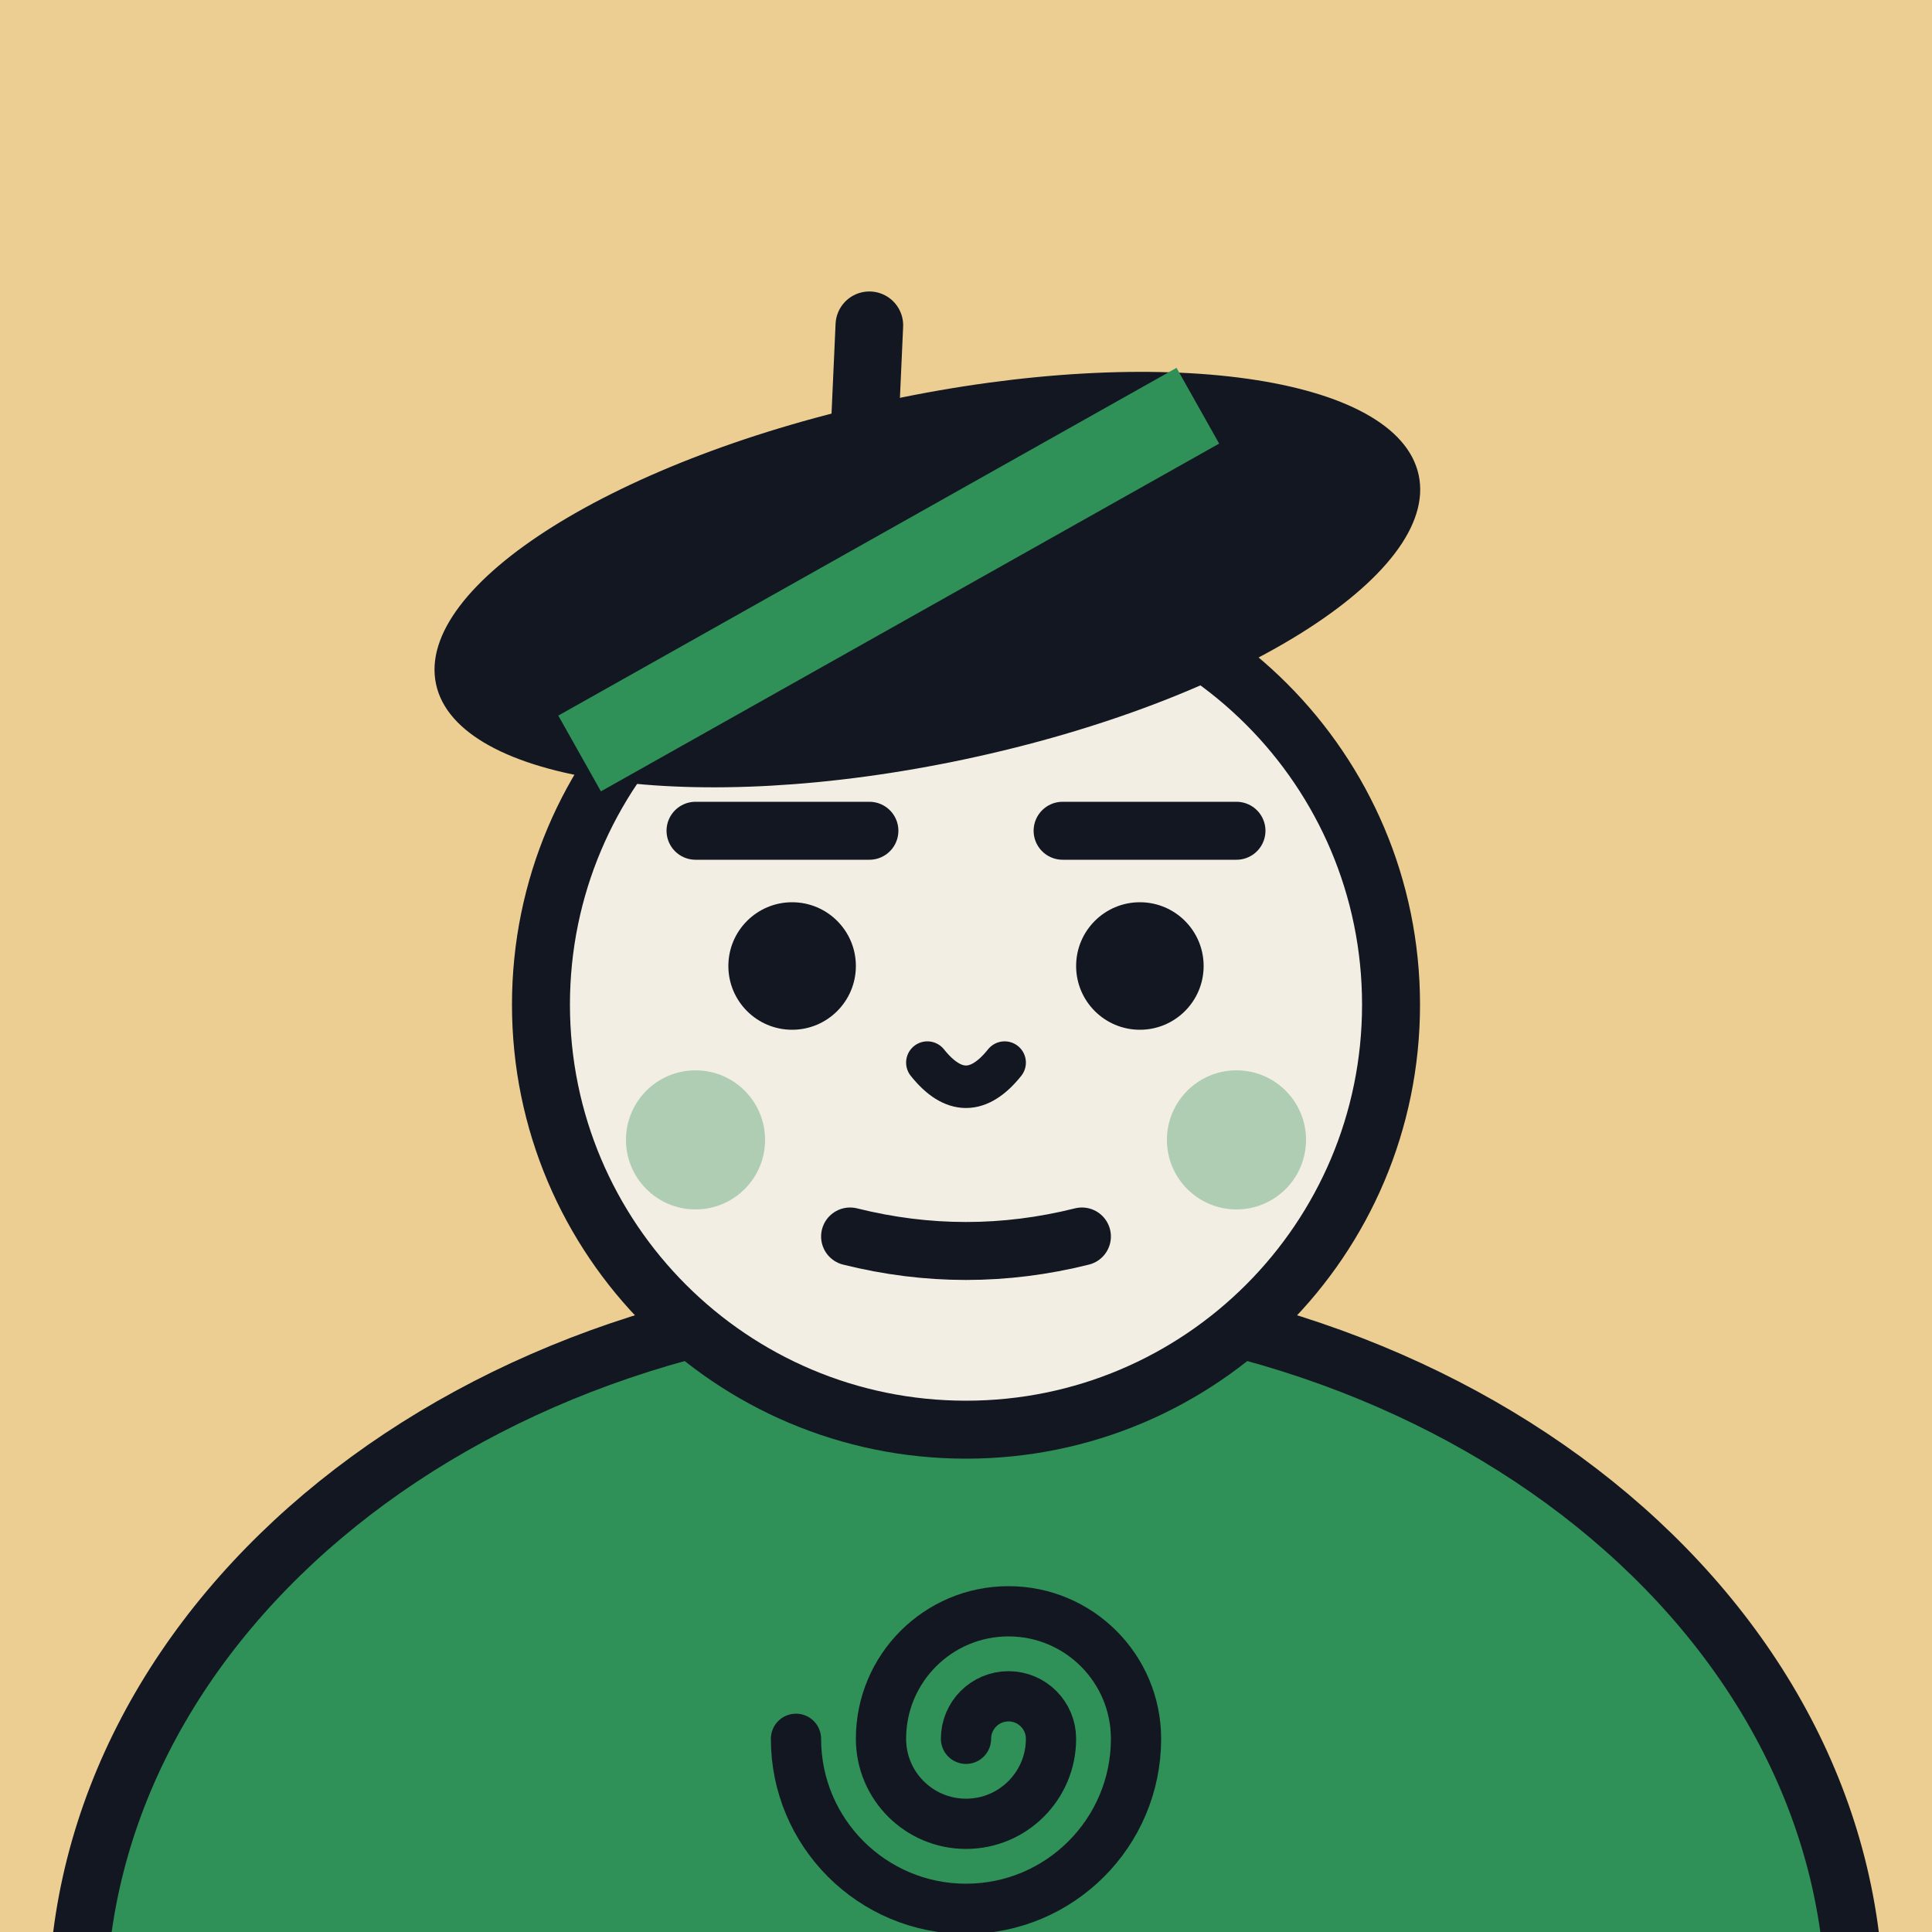
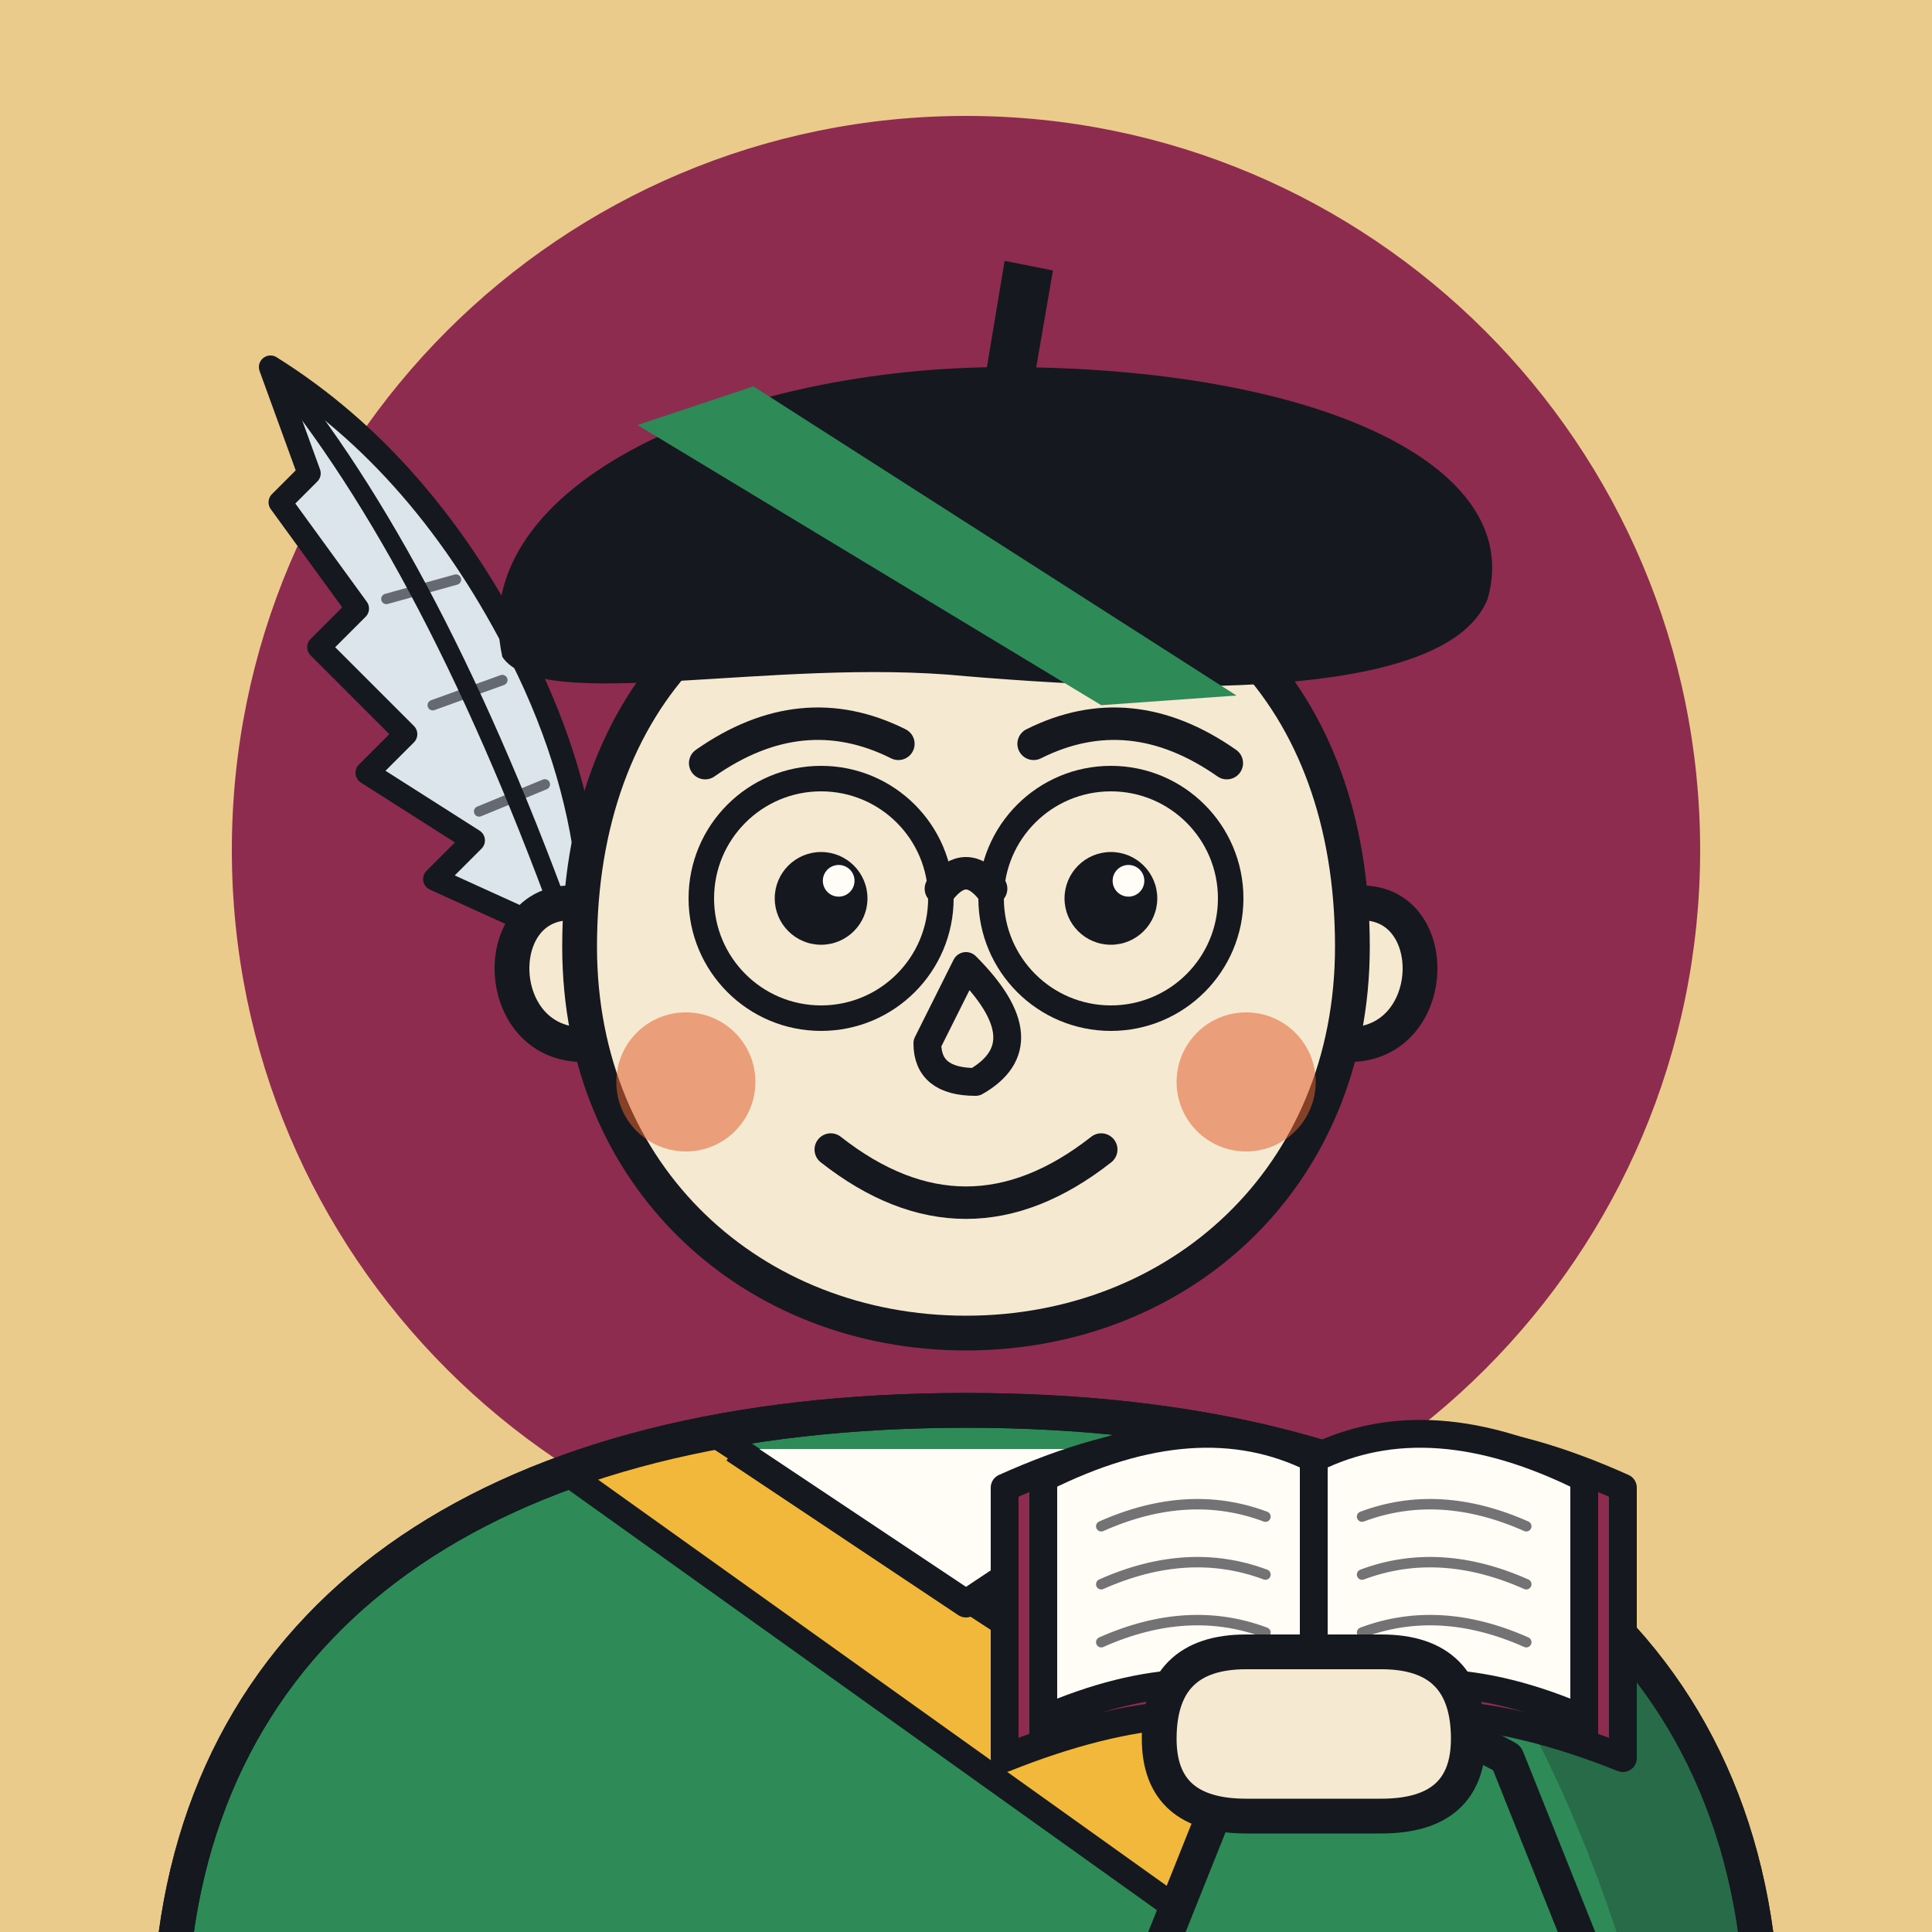
<svg xmlns="http://www.w3.org/2000/svg" viewBox="0 0 100 100">
-   <rect width="100" height="100" fill="#ECCE93" />
-   <ellipse cx="50" cy="104" rx="46" ry="37" fill="#2F9058" stroke="#121721" stroke-width="3" stroke-linecap="round" stroke-linejoin="round" />
-   <path d="M50 90a2.2 2.2 0 0 1 4.4 0a4.4 4.4 0 0 1-8.8 0a6.6 6.6 0 0 1 13.2 0a8.8 8.8 0 0 1-17.6 0" fill="none" stroke="#121721" stroke-width="2.6" stroke-linecap="round" stroke-linejoin="round" />
-   <circle cx="50" cy="52" r="22" fill="#F3EEE4" stroke="#121721" stroke-width="3" stroke-linecap="round" stroke-linejoin="round" />
-   <circle cx="36" cy="59" r="3.6" fill="#2F9058" opacity=".35" />
-   <circle cx="64" cy="59" r="3.6" fill="#2F9058" opacity=".35" />
-   <path d="M48 55q2 2.5 4 0" fill="none" stroke="#121721" stroke-width="2.2" stroke-linecap="round" stroke-linejoin="round" />
-   <g transform="rotate(-12 48 30)">
-     <ellipse cx="48" cy="30" rx="26" ry="9.5" fill="#121721" />
-     <path d="M46.5 21.5L47.8 16.5" stroke="#121721" stroke-width="3.5" stroke-linecap="round" stroke-linejoin="round" />
+   <style>
+ .corps{transform-origin:50px 100px;animation:souffle 3.9s ease-in-out infinite}
+ .tete{animation:respire 3.9s ease-in-out infinite}
+ .oeil{transform-box:fill-box;transform-origin:center;animation:cligne 6.1s infinite}
+ .sourcil{animation:sourcil 6.1s ease-in-out infinite}
+ .chapeau{transform-origin:50px 34px;animation:balance 4.6s ease-in-out infinite}
+ .pouce{transform-origin:72px 73px;animation:pouce 2.8s ease-in-out infinite}
+ .carte{transform-origin:26px 86px;animation:carte 3.2s ease-in-out infinite}
+ .plume{transform-origin:31px 50px;animation:plume 2.3s ease-in-out infinite}
+ .etincelle{transform-box:fill-box;transform-origin:center;animation:scintille 1.8s ease-in-out infinite}
+ .livre{transform-origin:68px 90px;animation:livre 3.9s ease-in-out infinite}
+ .poing{transform-origin:82px 92px;animation:poing 2.6s ease-in-out infinite}
+ .battage{transform-origin:25px 88px;animation:battage 2.4s ease-in-out infinite}
+ .page{transform-origin:72px 82px;animation:page 3.4s ease-in-out infinite}
+ @keyframes souffle{0%,100%{transform:scaleY(1)}50%{transform:scaleY(1.018)}}
+ @keyframes respire{0%,100%{transform:translateY(0)}50%{transform:translateY(-1.1px)}}
+ @keyframes cligne{0%,91%,97%,100%{transform:scaleY(1)}94%{transform:scaleY(.08)}}
+ @keyframes sourcil{0%,80%,100%{transform:translateY(0)}86%,92%{transform:translateY(-1.4px)}}
+ @keyframes balance{0%,100%{transform:rotate(-1.8deg)}50%{transform:rotate(1.8deg)}}
+ @keyframes pouce{0%,62%,100%{transform:rotate(0)}74%{transform:rotate(-9deg)}86%{transform:rotate(3deg)}}
+ @keyframes carte{0%,100%{transform:rotate(-3deg)}50%{transform:rotate(4deg)}}
+ @keyframes plume{0%,100%{transform:rotate(-3.5deg)}50%{transform:rotate(3deg)}}
+ @keyframes livre{0%,100%{transform:translateY(0)}50%{transform:translateY(-1.2px)}}
+ @keyframes poing{0%,55%,100%{transform:rotate(0)}68%{transform:rotate(-7deg) translateY(-1.5px)}80%{transform:rotate(2deg)}90%{transform:rotate(-2deg)}}
+ @keyframes battage{0%,50%,100%{transform:translate(0,0) rotate(0)}62%{transform:translate(-1px,-7px) rotate(-10deg)}76%{transform:translate(1px,-2px) rotate(5deg)}88%{transform:translate(0,0) rotate(-1deg)}}
+ @keyframes page{0%,30%{transform:scaleX(1);opacity:1}62%,78%{transform:scaleX(-1);opacity:1}86%{transform:scaleX(-1);opacity:0}87%{transform:scaleX(1);opacity:0}100%{transform:scaleX(1);opacity:1}}
+ @keyframes scintille{0%,100%{transform:scale(.7) rotate(0);opacity:.75}50%{transform:scale(1.1) rotate(20deg);opacity:1}}
+ @media (prefers-reduced-motion:reduce){*{animation:none!important}}
+ </style>
+   <defs>
+     <clipPath id="cotice-neutral-body">
+       <path d="M9 101 C11 83 26 73 50 73 C74 73 89 83 91 101 Z" />
+     </clipPath>
+     <clipPath id="cotice-neutral-shield">
+       <path d="M26 79 H42 V86 Q42 93 34 96 Q26 93 26 86 Z" />
+     </clipPath>
+   </defs>
+   <rect width="100" height="100" fill="#EBCB8B" />
+   <circle cx="50" cy="44" r="38" fill="#8E2C4F" />
+   <rect x="49" y="-6" width="2" height="12" fill="#8E2C4F" transform="rotate(0 50 44) translate(0 -36)" />
+   <rect x="49" y="-6" width="2" height="12" fill="#8E2C4F" transform="rotate(30 50 44) translate(0 -36)" />
+   <rect x="49" y="-6" width="2" height="12" fill="#8E2C4F" transform="rotate(60 50 44) translate(0 -36)" />
+   <rect x="49" y="-6" width="2" height="12" fill="#8E2C4F" transform="rotate(90 50 44) translate(0 -36)" />
+   <rect x="49" y="-6" width="2" height="12" fill="#8E2C4F" transform="rotate(120 50 44) translate(0 -36)" />
+   <rect x="49" y="-6" width="2" height="12" fill="#8E2C4F" transform="rotate(150 50 44) translate(0 -36)" />
+   <g class="corps">
+     <path d="M9 101 C11 83 26 73 50 73 C74 73 89 83 91 101 Z" fill="#2E8B57" stroke="#16181F" stroke-width="1.80" stroke-linejoin="round" />
+     <g clip-path="url(#cotice-neutral-body)">
+       <path d="M22 71 L32 71 L78 101 L64 101 Z" fill="#F2B83B" stroke="#16181F" stroke-width="1.32" />
+     </g>
+     <g clip-path="url(#cotice-neutral-body)">
+       <path d="M58 70 Q76 76 84 101 L100 101 L100 70 Z" fill="#16181F" opacity=".28" />
+     </g>
+     <path d="M9 101 C11 83 26 73 50 73 C74 73 89 83 91 101 Z" fill="none" stroke="#16181F" stroke-width="1.80" stroke-linejoin="round" />
+     <path d="M38 75 L50 83 L62 75" fill="#FFFDF6" stroke="#16181F" stroke-width="1.44" stroke-linejoin="round" />
+     <path d="M60 101 L64 91 Q71 87 78 91 L82 101 Z" fill="#2E8B57" stroke="#16181F" stroke-width="1.80" stroke-linejoin="round" />
+     <g class="livre">
+       <g transform="translate(-4 0)">
+         <path d="M56 77 Q66 72.5 72 76 Q78 72.5 88 77 L88 91 Q78 87 72 90 Q66 87 56 91 Z" fill="#8E2C4F" stroke="#16181F" stroke-width="1.44" stroke-linejoin="round" />
+         <path d="M58 76.5 Q66 72.5 72 75.5 L72 88.5 Q66 85.5 58 89 Z" fill="#FFFDF6" stroke="#16181F" stroke-width="1.44" />
+         <path d="M86 76.5 Q78 72.5 72 75.5 L72 88.5 Q78 85.5 86 89 Z" fill="#FFFDF6" stroke="#16181F" stroke-width="1.44" />
+         <path d="M61 79 Q65.5 77 69.5 78.5 M61 82 Q65.5 80 69.5 81.5 M61 85 Q65.5 83 69.5 84.5 M74.5 78.5 Q78.5 77 83 79 M74.5 81.5 Q78.5 80 83 82 M74.5 84.5 Q78.5 83 83 85" fill="none" stroke="#16181F" stroke-width="0.54" stroke-linecap="round" opacity="0.6" />
+         <path d="M64 90 Q64 85.5 68.5 85.5 L75.5 85.5 Q80 85.5 80 90 Q80 94 75.5 94 L68.5 94 Q64 94 64 90 Z" fill="#F6E9D2" stroke="#16181F" stroke-width="1.80" stroke-linejoin="round" />
+       </g>
+     </g>
  </g>
-   <path d="M30 39L62 21" stroke="#2F9058" stroke-width="4.5" />
-   <circle cx="41" cy="50" r="3.3" fill="#121721" />
-   <circle cx="59" cy="50" r="3.3" fill="#121721" />
-   <path d="M36 43L45 43" fill="none" stroke="#121721" stroke-width="3" stroke-linecap="round" stroke-linejoin="round" />
-   <path d="M55 43L64 43" fill="none" stroke="#121721" stroke-width="3" stroke-linecap="round" stroke-linejoin="round" />
-   <path d="M44 64Q50 65.5 56 64" fill="none" stroke="#121721" stroke-width="3" stroke-linecap="round" stroke-linejoin="round" />
+   <g class="tete">
+     <g class="plume">
+       <path d="M28 48 L22.5 45.5 L24.5 43.5 L19 40 L21 38 L16.5 33.5 L18.5 31.5 L14.5 26 L16 24.5 L14 19 Q22 24 27 34 Q30 40 30.5 46 Z" fill="#DCE4EC" stroke="#16181F" stroke-width="1.20" stroke-linejoin="round" />
+       <path d="M14.5 19.5 Q23 30 30 50" fill="none" stroke="#16181F" stroke-width="0.96" stroke-linecap="round" />
+       <path d="M20 31 L23.6 30 M22.4 36.5 L26 35.2 M24.8 42 L28.2 40.6" fill="none" stroke="#16181F" stroke-width="0.54" stroke-linecap="round" opacity="0.6" />
+     </g>
+     <path d="M31 47 C25 45 25 55 31 54" fill="#F6E9D2" stroke="#16181F" stroke-width="1.80" stroke-linejoin="round" />
+     <path d="M69 47 C75 45 75 55 69 54" fill="#F6E9D2" stroke="#16181F" stroke-width="1.80" stroke-linejoin="round" />
+     <path d="M30 49 C30 36 38 28 50 28 C62 28 70 36 70 49 C70 61 61 69 50 69 C39 69 30 61 30 49 Z" fill="#F6E9D2" stroke="#16181F" stroke-width="1.80" stroke-linejoin="round" />
+     <circle cx="35.5" cy="56" r="3.6" fill="#E0612F" opacity="0.55" />
+     <circle cx="64.5" cy="56" r="3.6" fill="#E0612F" opacity="0.55" />
+     <path d="M50 50 Q54 54 50.5 56 Q48 56 48 54 Z" fill="#F6E9D2" stroke="#16181F" stroke-width="1.44" stroke-linejoin="round" />
+     <circle cx="42.5" cy="46.5" r="2.4" fill="#16181F" class="oeil" />
+     <circle cx="43.41" cy="45.59" r="0.82" fill="#FFFDF6" class="oeil" />
+     <circle cx="57.5" cy="46.5" r="2.4" fill="#16181F" class="oeil" />
+     <circle cx="58.41" cy="45.59" r="0.82" fill="#FFFDF6" class="oeil" />
+     <circle cx="42.5" cy="46.5" r="6.2" fill="none" stroke="#16181F" stroke-width="1.32" />
+     <circle cx="57.5" cy="46.5" r="6.2" fill="none" stroke="#16181F" stroke-width="1.32" />
+     <path d="M48.7 46 Q50 44.4 51.3 46" fill="none" stroke="#16181F" stroke-width="1.68" stroke-linecap="round" stroke-linejoin="round" />
+     <path d="M36.5 39.5 Q41.5 36 46.5 38.5" fill="none" stroke="#16181F" stroke-width="1.68" stroke-linecap="round" stroke-linejoin="round" class="sourcil" />
+     <path d="M63.5 39.5 Q58.5 36 53.5 38.5" fill="none" stroke="#16181F" stroke-width="1.68" stroke-linecap="round" stroke-linejoin="round" class="sourcil" />
+     <path d="M43 59.5 Q50 65 57 59.5" fill="none" stroke="#16181F" stroke-width="1.68" stroke-linecap="round" stroke-linejoin="round" />
+     <g class="chapeau">
+       <path d="M26 34 C24 25 38 19 52 19 C68 19 79 24 77 31 C75 36 62 36 50 35 C40 34 28 37 26 34 Z" fill="#16181F" />
+       <path d="M33 22 L39 20 L64 36 L57 36.5 Z" fill="#2E8B57" />
+       <path d="M51 19.5 L52 13.5 L54.5 14 L53.5 19.8 Z" fill="#16181F" />
+     </g>
+   </g>
</svg>
